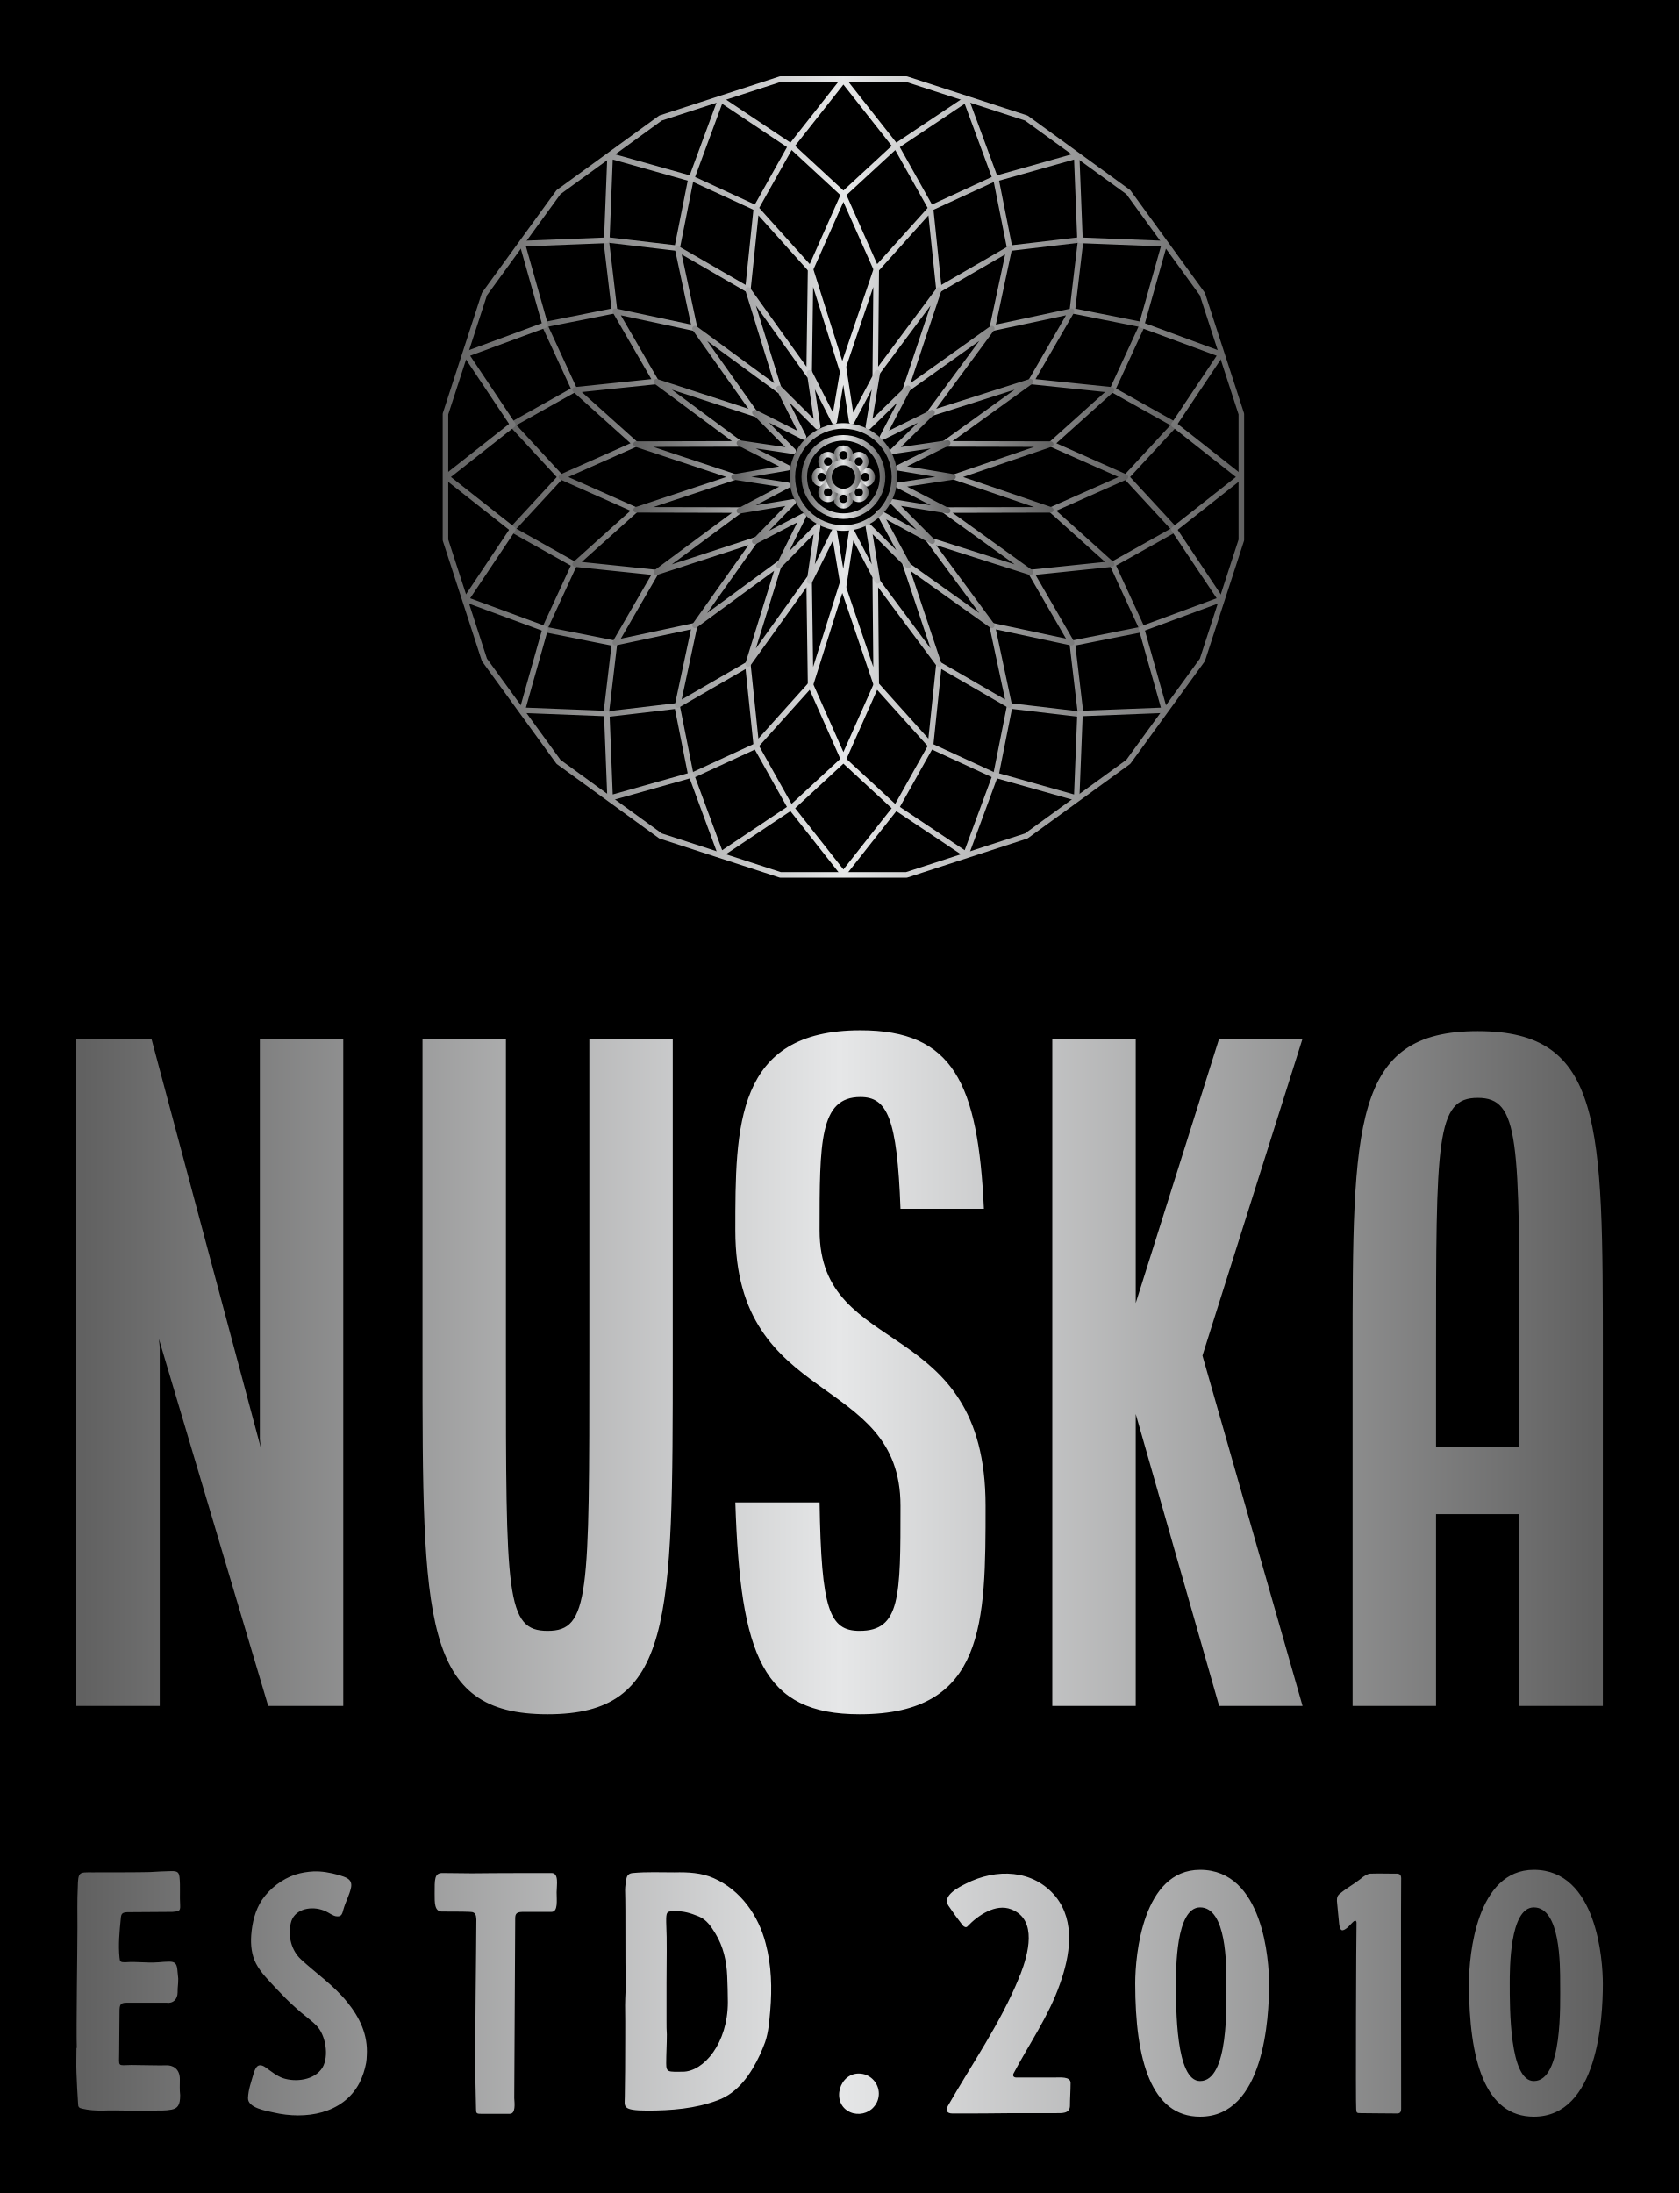
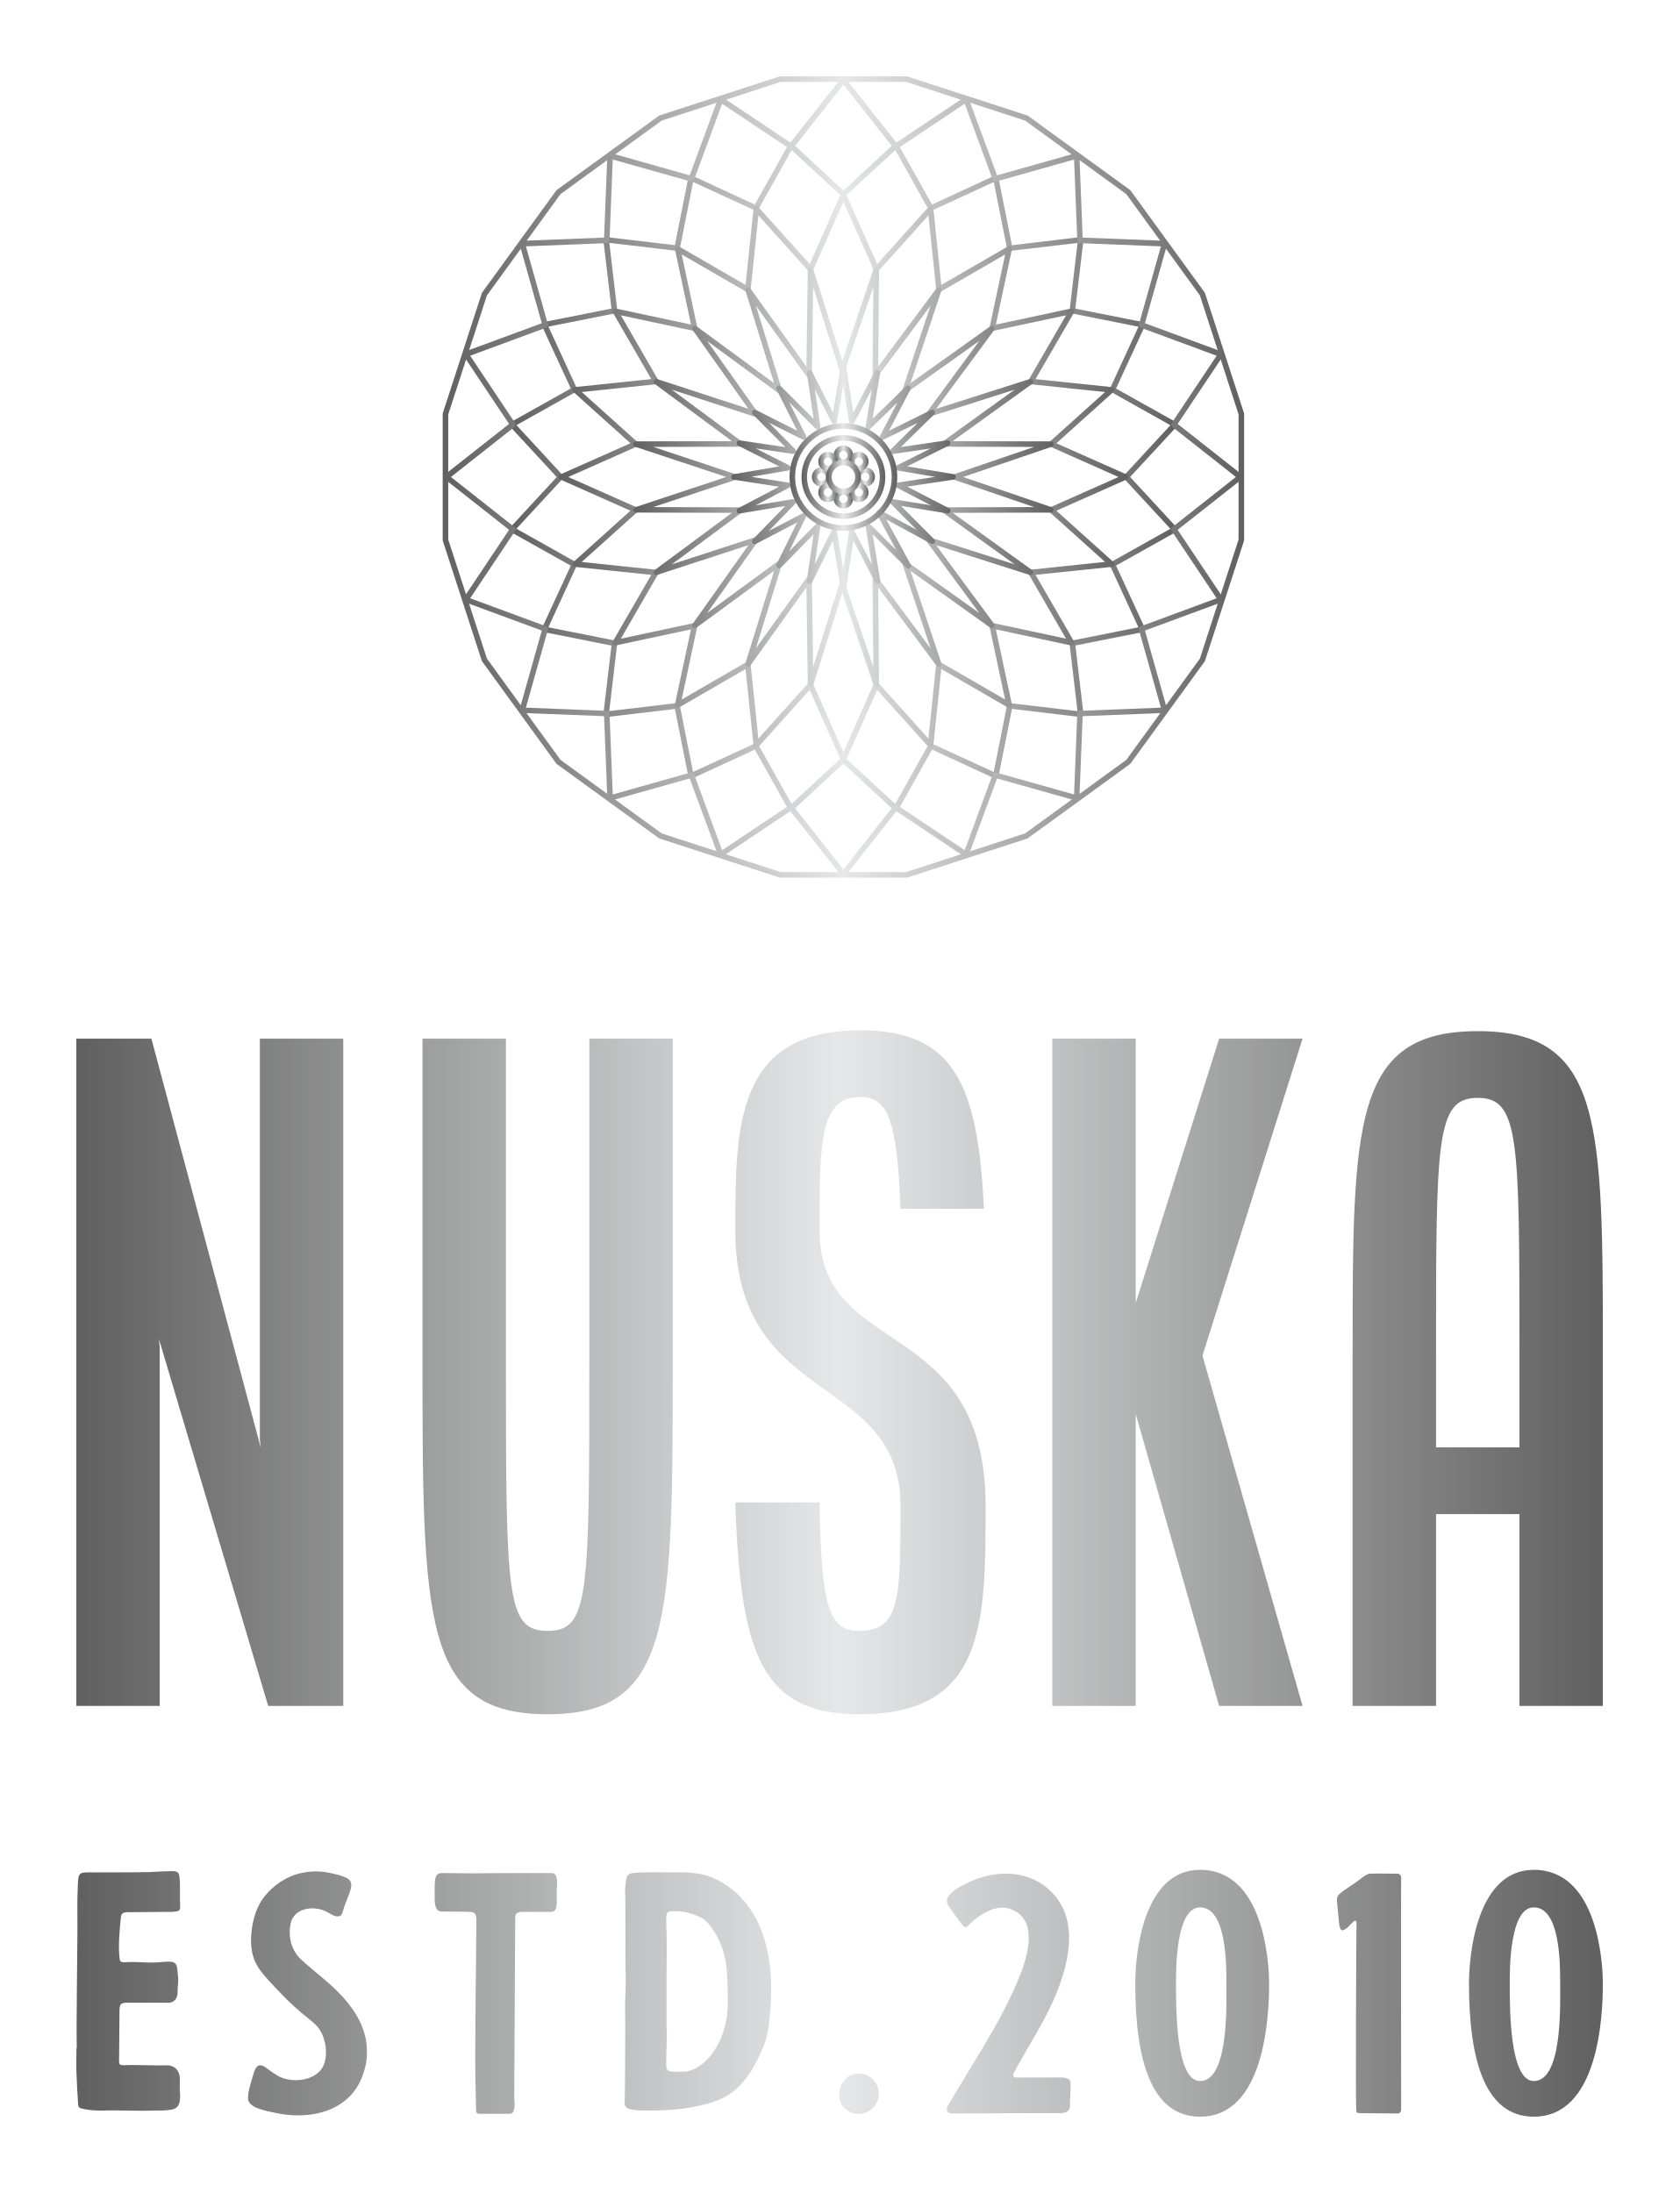
<svg xmlns="http://www.w3.org/2000/svg" version="1.1" width="2468.711" height="3224.428" viewBox="0 0 2468.711 3224.428">
-   <rect fill="#000000" width="2468.711" height="3224.428" />
  <g transform="scale(11.22142) translate(10, 10)">
    <defs id="SvgjsDefs1078">
      <linearGradient id="SvgjsLinearGradient1085">
        <stop id="SvgjsStop1086" stop-color="#616161" offset="0" />
        <stop id="SvgjsStop1087" stop-color="#e6e7e8" offset="0.5" />
        <stop id="SvgjsStop1088" stop-color="#616161" offset="1" />
      </linearGradient>
      <linearGradient id="SvgjsLinearGradient1089">
        <stop id="SvgjsStop1090" stop-color="#616161" offset="0" />
        <stop id="SvgjsStop1091" stop-color="#e6e7e8" offset="0.5" />
        <stop id="SvgjsStop1092" stop-color="#616161" offset="1" />
      </linearGradient>
      <linearGradient id="SvgjsLinearGradient1093">
        <stop id="SvgjsStop1094" stop-color="#616161" offset="0" />
        <stop id="SvgjsStop1095" stop-color="#e6e7e8" offset="0.5" />
        <stop id="SvgjsStop1096" stop-color="#616161" offset="1" />
      </linearGradient>
    </defs>
    <g id="SvgjsG1079" featureKey="symbolFeature-0" transform="matrix(1.455463,0,0,1.455463,35.73191,-12.26809)" fill="url(#SvgjsLinearGradient1085)">
      <path d="M50.173,80.571H38.827a.243.243,0,0,1-.077-.012L27.958,77.052a.255.255,0,0,1-.07-.036l-9.18-6.669a.246.246,0,0,1-.055-.055l-6.669-9.18a.255.255,0,0,1-.036-.07L8.441,50.25a.243.243,0,0,1-.012-.077V38.827a.243.243,0,0,1,.012-.077l3.506-10.792a.255.255,0,0,1,.036-.07l6.669-9.18a.246.246,0,0,1,.055-.055l9.18-6.669a.255.255,0,0,1,.07-.036L38.75,8.441a.243.243,0,0,1,.077-.012H50.173a.243.243,0,0,1,.077.012l10.792,3.506a.255.255,0,0,1,.07.036l9.18,6.669a.246.246,0,0,1,.055.055l6.669,9.18a.255.255,0,0,1,.036.07L80.559,38.75a.243.243,0,0,1,.012.077V50.173a.243.243,0,0,1-.012.077L77.052,61.042a.255.255,0,0,1-.036.07l-6.669,9.18a.246.246,0,0,1-.055.055l-9.18,6.669a.255.255,0,0,1-.07.036L50.25,80.559A.243.243,0,0,1,50.173,80.571Zm-11.307-.5H50.134L60.85,76.589l9.116-6.623,6.623-9.116,3.482-10.716V38.866L76.589,28.15l-6.623-9.116L60.85,12.411,50.134,8.929H38.866L28.15,12.411l-9.116,6.623L12.411,28.15,8.929,38.866V50.134L12.411,60.85l6.623,9.116,9.116,6.623Z" />
      <path d="M49.225,74.583a.251.251,0,0,1-.17-.066L44.5,70.306l-4.555,4.21a.256.256,0,0,1-.209.063.251.251,0,0,1-.179-.125l-3.031-5.412-5.634,2.6a.254.254,0,0,1-.218,0,.248.248,0,0,1-.132-.174l-1.211-6.083-6.16.728a.246.246,0,0,1-.206-.071.249.249,0,0,1-.071-.206l.728-6.16-6.083-1.211a.25.25,0,0,1-.178-.35l2.6-5.634-5.412-3.031a.25.25,0,0,1-.062-.388l4.21-4.555-4.21-4.555a.25.25,0,0,1,.062-.388l5.412-3.031-2.6-5.634a.25.25,0,0,1,.178-.35l6.083-1.211-.728-6.16a.249.249,0,0,1,.071-.206.234.234,0,0,1,.206-.071l6.16.728,1.211-6.083a.248.248,0,0,1,.132-.174.254.254,0,0,1,.218,0l5.634,2.6,3.031-5.412a.25.25,0,0,1,.388-.062l4.555,4.21,4.555-4.21a.25.25,0,0,1,.388.062l3.031,5.412,5.634-2.6a.25.25,0,0,1,.35.178l1.211,6.083,6.16-.728a.238.238,0,0,1,.206.071.249.249,0,0,1,.071.206l-.728,6.16,6.083,1.211a.25.25,0,0,1,.178.35l-2.6,5.634,5.412,3.031a.25.25,0,0,1,.062.388L70.306,44.5l4.21,4.555a.25.25,0,0,1-.062.388l-5.412,3.031,2.6,5.634a.25.25,0,0,1-.178.35l-6.083,1.211.728,6.16a.249.249,0,0,1-.071.206.252.252,0,0,1-.206.071l-6.16-.728-1.211,6.083a.25.25,0,0,1-.35.178l-5.634-2.6-3.031,5.412a.251.251,0,0,1-.179.125ZM44.5,69.716a.25.25,0,0,1,.17.066l4.492,4.152L52.151,68.6a.249.249,0,0,1,.323-.1l5.556,2.56,1.194-6a.252.252,0,0,1,.274-.2l6.074.718L64.854,59.5a.249.249,0,0,1,.2-.274l6-1.194-2.56-5.556a.25.25,0,0,1,.1-.323l5.336-2.989L69.782,44.67a.251.251,0,0,1,0-.34l4.152-4.492L68.6,36.849a.25.25,0,0,1-.1-.323l2.56-5.556-6-1.194a.249.249,0,0,1-.2-.274l.718-6.074-6.074.718a.252.252,0,0,1-.274-.2l-1.194-6-5.556,2.56a.251.251,0,0,1-.323-.1l-2.989-5.336L44.67,19.218a.25.25,0,0,1-.34,0l-4.492-4.152L36.849,20.4a.253.253,0,0,1-.323.1l-5.556-2.56-1.194,6a.248.248,0,0,1-.274.2l-6.074-.718.718,6.074a.249.249,0,0,1-.2.274l-6,1.194,2.56,5.556a.25.25,0,0,1-.1.323l-5.336,2.989,4.152,4.492a.251.251,0,0,1,0,.34l-4.152,4.492L20.4,52.151a.25.25,0,0,1,.1.323l-2.56,5.556,6,1.194a.249.249,0,0,1,.2.274l-.718,6.074,6.074-.718a.249.249,0,0,1,.274.2l1.194,6,5.556-2.56a.25.25,0,0,1,.323.1l2.989,5.336,4.492-4.152A.25.25,0,0,1,44.5,69.716Z" />
      <path d="M44.5,80.483a.25.25,0,0,1-.2-.1l-4.57-5.8-6.138,4.1a.254.254,0,0,1-.216.03.251.251,0,0,1-.157-.151l-2.556-6.924-7.1,2a.247.247,0,0,1-.215-.039.251.251,0,0,1-.1-.192l-.291-7.375-7.375-.291a.251.251,0,0,1-.231-.318l2-7.1-6.924-2.556a.25.25,0,0,1-.122-.373l4.1-6.138-5.8-4.57a.25.25,0,0,1,0-.393l5.8-4.57-4.1-6.138a.25.25,0,0,1,.122-.373l6.924-2.556-2-7.1a.251.251,0,0,1,.231-.318l7.375-.291.291-7.375a.251.251,0,0,1,.1-.192.247.247,0,0,1,.215-.039l7.1,2,2.556-6.924a.251.251,0,0,1,.157-.151.244.244,0,0,1,.216.03l6.138,4.1,4.57-5.8a.259.259,0,0,1,.393,0l4.57,5.8,6.138-4.1a.244.244,0,0,1,.216-.03.251.251,0,0,1,.157.151l2.556,6.924,7.1-2a.248.248,0,0,1,.215.039.251.251,0,0,1,.1.192l.291,7.375,7.375.291a.251.251,0,0,1,.231.318l-2,7.1,6.924,2.556a.25.25,0,0,1,.122.373l-4.1,6.138,5.8,4.57a.25.25,0,0,1,0,.393l-5.8,4.57,4.1,6.138a.25.25,0,0,1-.122.373l-6.924,2.556,2,7.1a.251.251,0,0,1-.231.318l-7.375.291-.291,7.375a.251.251,0,0,1-.1.192.248.248,0,0,1-.215.039l-7.1-2-2.556,6.924a.25.25,0,0,1-.373.122l-6.138-4.1-4.57,5.8A.25.25,0,0,1,44.5,80.483Zm-4.713-6.477a.249.249,0,0,1,.2.1L44.5,79.83,49.017,74.1a.249.249,0,0,1,.335-.053L55.417,78.1l2.526-6.844a.25.25,0,0,1,.3-.154l7.021,1.979.287-7.289a.251.251,0,0,1,.24-.24l7.289-.287L71.1,58.246a.25.25,0,0,1,.154-.3L78.1,55.417l-4.053-6.066a.25.25,0,0,1,.053-.335L79.83,44.5,74.1,39.983a.25.25,0,0,1-.053-.335L78.1,33.583l-6.844-2.526a.25.25,0,0,1-.154-.3l1.979-7.021-7.289-.287a.251.251,0,0,1-.24-.24l-.287-7.289L58.246,17.9a.25.25,0,0,1-.3-.154L55.417,10.9l-6.066,4.053a.249.249,0,0,1-.335-.053L44.5,9.17,39.983,14.9a.251.251,0,0,1-.335.053L33.583,10.9l-2.526,6.844a.25.25,0,0,1-.3.154l-7.021-1.979-.287,7.289a.251.251,0,0,1-.24.24l-7.289.287L17.9,30.754a.25.25,0,0,1-.154.3L10.9,33.583l4.053,6.066a.25.25,0,0,1-.053.335L9.17,44.5,14.9,49.017a.25.25,0,0,1,.053.335L10.9,55.417l6.844,2.526a.25.25,0,0,1,.154.3l-1.979,7.021,7.289.287a.251.251,0,0,1,.24.24l.287,7.289L30.754,71.1a.25.25,0,0,1,.3.154L33.583,78.1l6.066-4.053A.249.249,0,0,1,39.787,74.006Z" />
      <path d="M44.5,70.131a.25.25,0,0,1-.229-.148l-2.807-6.32-4.622,5.143a.253.253,0,0,1-.263.071.25.25,0,0,1-.171-.212l-.716-6.877L29.706,65.25a.247.247,0,0,1-.272-.014.25.25,0,0,1-.1-.254l1.444-6.763-6.763,1.444a.25.25,0,0,1-.269-.37l3.463-5.986-6.877-.716a.25.25,0,0,1-.141-.435l5.143-4.622-6.32-2.807a.25.25,0,0,1,0-.457l6.32-2.807-5.143-4.622a.25.25,0,0,1,.141-.435l6.877-.716L23.75,29.706a.249.249,0,0,1,.014-.272.255.255,0,0,1,.254-.1l6.763,1.444-1.444-6.763a.25.25,0,0,1,.1-.254.247.247,0,0,1,.272-.014l5.986,3.463.716-6.877a.25.25,0,0,1,.435-.141l4.622,5.143,2.807-6.32a.26.26,0,0,1,.457,0l2.807,6.32,4.622-5.143a.246.246,0,0,1,.263-.071.25.25,0,0,1,.171.212l.716,6.877,5.986-3.463a.25.25,0,0,1,.37.269l-1.444,6.763,6.763-1.444a.25.25,0,0,1,.269.37l-3.463,5.986,6.877.716a.25.25,0,0,1,.141.435l-5.143,4.622,6.32,2.807a.25.25,0,0,1,0,.457l-6.32,2.807,5.143,4.622a.25.25,0,0,1-.141.435l-6.877.716,3.463,5.986a.25.25,0,0,1-.269.37l-6.763-1.444,1.444,6.763a.25.25,0,0,1-.37.269l-5.986-3.463-.716,6.877a.25.25,0,0,1-.435.141l-4.622-5.143-2.807,6.32A.25.25,0,0,1,44.5,70.131Zm-2.963-7.172.039,0a.251.251,0,0,1,.189.146L44.5,69.266l2.735-6.158a.251.251,0,0,1,.189-.146.257.257,0,0,1,.225.08l4.5,5.011.7-6.7a.249.249,0,0,1,.135-.2.245.245,0,0,1,.238.006l5.833,3.374-1.408-6.589a.25.25,0,0,1,.3-.3l6.589,1.408-3.374-5.833a.25.25,0,0,1,.19-.374l6.7-.7-5.011-4.5a.25.25,0,0,1,.065-.415L69.266,44.5l-6.158-2.735a.25.25,0,0,1-.065-.415l5.011-4.5-6.7-.7a.25.25,0,0,1-.19-.374l3.374-5.833-6.589,1.408a.254.254,0,0,1-.229-.068.25.25,0,0,1-.068-.229l1.408-6.589-5.833,3.374a.25.25,0,0,1-.374-.19l-.7-6.7-4.5,5.011a.25.25,0,0,1-.415-.065L44.5,19.734l-2.735,6.158a.25.25,0,0,1-.415.065l-4.5-5.011-.7,6.7a.249.249,0,0,1-.135.2.253.253,0,0,1-.238-.006l-5.833-3.374,1.408,6.589a.25.25,0,0,1-.068.229.256.256,0,0,1-.229.068l-6.589-1.408,3.374,5.833a.25.25,0,0,1-.19.374l-6.7.7,5.011,4.5a.25.25,0,0,1-.065.415L19.734,44.5l6.158,2.735a.25.25,0,0,1,.065.415l-5.011,4.5,6.7.7a.25.25,0,0,1,.19.374l-3.374,5.833,6.589-1.408a.253.253,0,0,1,.229.068.25.25,0,0,1,.068.229l-1.408,6.589,5.833-3.374a.25.25,0,0,1,.374.19l.7,6.7,4.5-5.011A.25.25,0,0,1,41.537,62.959Z" />
      <path d="M47.456,63.41a.251.251,0,0,1-.237-.169l-2.819-8.3-2.617,8.293a.25.25,0,0,1-.488-.072l-.122-8.733-5.047,7.048a.25.25,0,0,1-.442-.22l2.578-8.312-6.974,5.113a.25.25,0,0,1-.352-.346l5.016-7.077-8.208,2.677a.25.25,0,0,1-.227-.438l6.952-5.15-8.63-.021a.25.25,0,0,1-.078-.487l8.2-2.718-8.2-2.718a.25.25,0,0,1,.078-.487l8.63-.021-6.952-5.15a.25.25,0,0,1,.227-.438l8.208,2.677-5.016-7.077a.25.25,0,0,1,.352-.346l6.974,5.113-2.578-8.312a.25.25,0,0,1,.442-.22l5.047,7.048.122-8.733a.25.25,0,0,1,.488-.072L44.4,34.058l2.819-8.3a.245.245,0,0,1,.279-.166.25.25,0,0,1,.208.249l-.08,8.727,5.25-7.052a.25.25,0,0,1,.438.229l-2.777,8.307,7.177-5.115a.25.25,0,0,1,.346.352l-5.213,7.073,8.411-2.678a.25.25,0,0,1,.222.441L54.33,41.273l8.831.021a.25.25,0,0,1,.08.487L55.274,44.5l7.967,2.719a.25.25,0,0,1-.08.487l-8.831.021,7.149,5.147a.25.25,0,0,1-.222.441l-8.411-2.678,5.213,7.073a.25.25,0,0,1-.346.352l-7.177-5.115,2.777,8.307a.25.25,0,0,1-.438.229l-5.25-7.052.08,8.727a.249.249,0,0,1-.25.252Zm-3.065-9.521a.25.25,0,0,1,.237.169l2.564,7.547-.072-7.936a.25.25,0,0,1,.451-.152l4.775,6.414-2.526-7.554a.25.25,0,0,1,.382-.283l6.527,4.652-4.741-6.432a.25.25,0,0,1,.277-.387l7.649,2.436-6.5-4.681a.25.25,0,0,1,.146-.453l8.107-.02-7.245-2.472a.25.25,0,0,1,0-.474l7.245-2.472-8.107-.02a.25.25,0,0,1-.146-.453l6.5-4.681-7.649,2.436a.25.25,0,0,1-.277-.387l4.741-6.432L50.2,36.906a.25.25,0,0,1-.382-.283l2.526-7.554L47.57,35.482a.25.25,0,0,1-.451-.152l.072-7.936-2.564,7.547a.262.262,0,0,1-.24.169.249.249,0,0,1-.235-.175l-2.379-7.542-.111,7.942a.25.25,0,0,1-.453.142L36.62,29.069l2.345,7.559a.25.25,0,0,1-.387.276l-6.342-4.65L36.8,38.69a.25.25,0,0,1-.282.382l-7.464-2.435,6.322,4.684a.25.25,0,0,1-.148.451l-7.848.019,7.455,2.472a.25.25,0,0,1,0,.475l-7.455,2.472,7.848.019a.25.25,0,0,1,.148.451l-6.322,4.684,7.464-2.435a.248.248,0,0,1,.279.089.251.251,0,0,1,0,.293l-4.562,6.436,6.342-4.65a.25.25,0,0,1,.387.276L36.62,59.931l4.589-6.409a.25.25,0,0,1,.453.142l.111,7.942,2.379-7.542A.278.278,0,0,1,44.391,53.889Z" />
      <path d="M44.5,54.606a.25.25,0,0,1-.247-.208l-.7-4.172-1.876,3.76a.25.25,0,0,1-.471-.148l.612-4.176-2.934,2.987a.25.25,0,0,1-.4-.286l1.86-3.774-3.7,1.926a.25.25,0,0,1-.294-.4l2.923-3.006-4.1.679a.245.245,0,0,1-.278-.167.25.25,0,0,1,.12-.3l3.7-1.947-4.1-.631a.25.25,0,0,1,0-.494l4.1-.7-3.693-1.877a.25.25,0,0,1,.15-.47l4.107.611-2.921-2.936a.25.25,0,0,1,.29-.4l3.7,1.86-1.86-3.7a.25.25,0,0,1,.4-.29l2.936,2.921-.611-4.107a.25.25,0,0,1,.47-.15l1.877,3.693.7-4.1a.25.25,0,0,1,.494,0l.631,4.1,1.947-3.7a.25.25,0,0,1,.468.158l-.679,4.1,3.006-2.923a.25.25,0,0,1,.4.294l-1.926,3.7,3.774-1.86a.25.25,0,0,1,.286.4l-2.987,2.934,4.176-.612a.25.25,0,0,1,.148.471l-3.76,1.876,4.172.7a.25.25,0,0,1,0,.494l-4.168.631,3.763,1.946a.25.25,0,0,1,.123.3.246.246,0,0,1-.277.168l-4.172-.679,2.989,3a.25.25,0,0,1,.023.326.248.248,0,0,1-.319.07l-4.022-2.181,2.181,4.022a.25.25,0,0,1-.4.3l-3-2.989.679,4.172a.25.25,0,0,1-.469.155l-1.946-3.763-.631,4.168A.244.244,0,0,1,44.5,54.606Zm-.827-5.43.037,0a.25.25,0,0,1,.209.206l.567,3.384L45,49.389a.25.25,0,0,1,.207-.209.245.245,0,0,1,.263.132l1.579,3.053L46.5,48.98a.25.25,0,0,1,.423-.217l2.341,2.33-1.77-3.263a.25.25,0,0,1,.339-.339l3.263,1.77-2.33-2.341a.25.25,0,0,1,.217-.423l3.384.551-3.053-1.579A.25.25,0,0,1,49.389,45l3.38-.512-3.384-.567a.25.25,0,0,1-.07-.47l3.05-1.522-3.388.5a.253.253,0,0,1-.26-.136.25.25,0,0,1,.049-.29l2.423-2.379-3.062,1.509a.25.25,0,0,1-.332-.339l1.562-3-2.438,2.372a.25.25,0,0,1-.421-.22l.551-3.328-1.58,3A.25.25,0,0,1,45,39.531l-.512-3.325-.567,3.329a.25.25,0,0,1-.209.205.246.246,0,0,1-.26-.134l-1.523-3,.5,3.333a.25.25,0,0,1-.423.214l-2.381-2.37,1.509,3a.25.25,0,0,1-.336.336l-3-1.509L40.157,42a.249.249,0,0,1,.046.289.245.245,0,0,1-.26.134l-3.333-.5,3,1.523a.25.25,0,0,1-.071.469l-3.329.567L39.531,45a.25.25,0,0,1,.079.468l-3,1.58,3.328-.551a.25.25,0,0,1,.22.421l-2.372,2.438,3-1.562a.25.25,0,0,1,.339.332l-1.509,3.062L42,48.765a.247.247,0,0,1,.29-.049.251.251,0,0,1,.136.26l-.5,3.388,1.522-3.05A.25.25,0,0,1,43.673,49.176Z" />
      <path d="M44.5,49.348A4.848,4.848,0,1,1,49.348,44.5,4.854,4.854,0,0,1,44.5,49.348Zm0-9.2A4.348,4.348,0,1,0,48.848,44.5,4.353,4.353,0,0,0,44.5,40.152Z" />
      <path d="M44.5,48.274A3.774,3.774,0,1,1,48.274,44.5,3.778,3.778,0,0,1,44.5,48.274Zm0-7.048A3.274,3.274,0,1,0,47.774,44.5,3.278,3.278,0,0,0,44.5,41.226Z" />
      <path d="M44.5,43.411a.875.875,0,1,1,.875-.875A.876.876,0,0,1,44.5,43.411Zm0-1.25a.375.375,0,1,0,.375.375A.376.376,0,0,0,44.5,42.16Z" />
      <path d="M44.5,47.34a.875.875,0,1,1,.875-.875A.876.876,0,0,1,44.5,47.34Zm0-1.25a.375.375,0,1,0,.375.375A.376.376,0,0,0,44.5,46.089Z" />
      <path d="M46.465,45.375a.875.875,0,1,1,.875-.875A.876.876,0,0,1,46.465,45.375Zm0-1.251a.375.375,0,1,0,.375.375A.376.376,0,0,0,46.465,44.125Z" />
      <path d="M42.535,45.375a.875.875,0,1,1,.875-.875A.876.876,0,0,1,42.535,45.375Zm0-1.251a.375.375,0,1,0,.375.375A.376.376,0,0,0,42.535,44.125Z" />
      <path d="M45.889,43.985a.875.875,0,1,1,.619-.256A.87.87,0,0,1,45.889,43.985Zm0-1.25a.375.375,0,1,0,.266.11A.374.374,0,0,0,45.889,42.735Z" />
      <path d="M43.111,46.764a.875.875,0,1,1,.619-.256A.873.873,0,0,1,43.111,46.764Zm0-1.25a.375.375,0,1,0,.265.11A.374.374,0,0,0,43.111,45.514Z" />
      <path d="M45.889,46.764a.875.875,0,1,1,.619-.256A.872.872,0,0,1,45.889,46.764Zm0-1.25a.375.375,0,1,0,.266.11A.374.374,0,0,0,45.889,45.514Z" />
      <path d="M43.111,43.985a.875.875,0,1,1,.619-.256A.871.871,0,0,1,43.111,43.985Zm0-1.25a.375.375,0,1,0,.265.11A.374.374,0,0,0,43.111,42.735Z" />
      <path d="M44.5,46.059A1.559,1.559,0,1,1,45.6,43.4h0a1.559,1.559,0,0,1-1.1,2.662Zm0-2.618a1.059,1.059,0,1,0,.75.31A1.056,1.056,0,0,0,44.5,43.441Z" />
    </g>
    <g id="SvgjsG1080" featureKey="nameFeature-0" transform="matrix(2.732241,0,0,2.732241,-5.464481,104.235)" fill="url(#SvgjsLinearGradient1089)">
      <path d="M2 40 l0 -32 l3.6 0 l5.24 19.6 l-0.04 -0.4 l0 -19.2 l4 0 l0 32 l-3.6 0 l-5.24 -17.6 l0.04 0.4 l0 17.2 l-4 0 z M18.6 23.16 l0 -15.16 l4 0 l0 15.16 c0 11.56 0 13.24 2 13.24 s2 -1.68 2 -13.24 l0 -15.16 l4 0 l0 15.16 c0 12.8 0 17.24 -6 17.24 s-6 -4.44 -6 -17.24 z M33.6 30.24 l4.04 0 c0.08 5.16 0.48 6.16 1.92 6.16 c1.96 0 1.96 -1.64 1.96 -6 c0 -6.4 -7.92 -4.68 -7.92 -13.2 c0 -5 0 -9.6 6 -9.6 c4.44 0 5.64 2.52 5.92 8.56 l-4 0 c-0.16 -4.36 -0.64 -5.36 -1.92 -5.36 c-1.96 0 -1.96 2.16 -1.96 6.4 c0 6.2 7.96 4 7.96 13.2 c0 5.6 0 10 -6.04 10 c-4.64 0 -5.72 -2.76 -5.96 -10.16 z M48.8 40 l0 -32 l4 0 l0 12.68 l4 -12.68 l4 0 l-4.8 15.2 l4.8 16.8 l-4 0 l-4 -14 l0 14 l-4 0 z M63.2 40 l0 -16.8 c0 -11.16 0 -15.56 6 -15.56 s6 4.4 6 15.56 l0 16.8 l-4 0 l0 -9.2 l-4 0 l0 9.2 l-4 0 z M67.2 27.6 l4 0 l0 -4.4 c0 -10.4 0 -12.36 -2 -12.36 s-2 1.96 -2 12.36 l0 4.4 z" />
    </g>
    <g id="SvgjsG1081" featureKey="sloganFeature-0" transform="matrix(2.103118,0,0,2.103118,-2.084424,224.905)" fill="url(#SvgjsLinearGradient1093)">
      <path d="M1.02 15.9 l-0.02 0 c0 0.5 -0.02 1.02 0 1.54 c0.02 0.64 0.06 1.28 0.1 1.92 c0 0.22 0.06 0.28 0.26 0.32 c0.42 0.1 0.82 0.12 1.24 0.12 c1.08 -0.04 2.16 0.04 3.24 0 c0.44 -0.02 0.64 0.02 1.08 -0.06 c0.4 -0.08 0.54 -0.3 0.54 -0.9 c-0.04 -0.38 -0.02 -0.54 -0.02 -1 c0 -0.66 -0.46 -0.88 -0.86 -0.86 c-0.28 0.02 -1.62 -0.02 -2.16 -0.02 c-0.9 0.02 -0.76 0.14 -0.76 -0.8 c0 -0.76 0.02 -1.74 0.02 -2.52 c0 -0.42 0.04 -0.56 0.44 -0.56 l2.5 0 c0.4 0.06 0.68 -0.22 0.68 -0.64 s0.04 -0.44 0.04 -0.86 l-0.06 -0.6 c-0.04 -0.34 -0.16 -0.46 -0.5 -0.46 c-0.22 0 -0.44 0.02 -0.66 0.04 c-0.86 0.06 -1.26 -0.06 -2.1 0 c-0.28 0 -0.32 -0.04 -0.34 -0.3 c-0.08 -0.78 0 -1.64 0.08 -2.42 c0.02 -0.32 0.1 -0.38 0.4 -0.4 l2.82 -0.02 c0.38 -0.04 0.5 -0.02 0.48 -0.4 c-0.04 -0.58 0.02 -1.18 -0.04 -1.76 c-0.04 -0.32 -0.14 -0.38 -0.5 -0.38 c-0.6 0.02 -0.74 0.02 -1.34 0.06 c-0.6 0.02 -3 0.02 -3.58 0.02 c-0.84 0 -0.9 -0.06 -0.92 0.96 c-0.04 0.8 -0.02 1.62 -0.02 2.44 c0 1.4 -0.08 6.42 -0.04 7.54 z M15.766 4.9 c-0.38 0.02 -0.76 0.08 -1.14 0.2 c-0.82 0.28 -1.56 0.84 -2.06 1.56 c-0.44 0.66 -0.62 1.44 -0.68 2.22 c-0.04 0.6 0.02 1.22 0.3 1.76 c0.3 0.58 0.82 1.08 1.26 1.56 c0.4 0.42 0.8 0.84 1.24 1.22 c0.4 0.38 0.86 0.68 1.26 1.08 c0.58 0.58 0.8 1.9 0.38 2.62 c-0.5 0.8 -1.68 0.92 -2.46 0.66 c-0.4 -0.14 -0.76 -0.44 -1.1 -0.68 c-0.2 -0.14 -0.44 -0.2 -0.58 0.04 c-0.08 0.12 -0.12 0.26 -0.16 0.38 c-0.14 0.5 -0.32 0.96 -0.34 1.5 c-0.02 0.62 1.16 0.8 1.6 0.9 c1.96 0.46 4.32 0.1 5.34 -1.84 c0.2 -0.4 0.34 -0.82 0.42 -1.26 c0.02 -0.16 0.04 -0.3 0.04 -0.46 c0.08 -1.28 -0.44 -2.36 -1.22 -3.32 c-0.84 -1.04 -1.9 -1.76 -2.88 -2.66 c-0.6 -0.56 -0.82 -1.44 -0.64 -2.24 c0.18 -0.86 1.16 -1.08 1.9 -0.86 c0.22 0.06 0.4 0.16 0.6 0.28 c0.12 0.06 0.24 0.14 0.4 0.14 c0.28 0.02 0.32 -0.2 0.38 -0.42 c0.14 -0.5 0.38 -0.9 0.48 -1.38 c0.1 -0.54 -0.34 -0.64 -0.78 -0.78 c-0.52 -0.14 -1.02 -0.24 -1.56 -0.22 z M25.852 17.82 c0.02 0.62 0.02 1.24 0.04 1.86 c0 0.28 0.02 0.32 0.3 0.32 l1.8 0 c0.38 0 0.3 -0.64 0.28 -0.98 l0.06 -11.2 c0 -0.3 0.1 -0.4 0.5 -0.4 l1.76 0 c0.42 0 0.32 -0.72 0.32 -1.22 c0 -0.44 0.16 -1.2 -0.32 -1.2 c-0.34 0 -3.6 0 -4.94 0.02 c-0.66 0 -1.2 -0.02 -1.86 -0.02 c-0.5 0 -0.48 0.4 -0.48 1.28 c0 0.56 -0.02 1.12 0.46 1.12 c0.28 0 1.42 0 1.74 0.02 c0.2 0 0.34 0.06 0.38 0.28 c0 0.06 0.02 0.12 0.02 0.18 c0 1.44 -0.1 8.14 -0.06 9.94 z M43.578 16.32 c0.12 -0.26 0.22 -0.52 0.32 -0.78 c0.22 -0.64 0.26 -1.3 0.32 -1.96 c0.12 -1.4 0.08 -2.82 -0.28 -4.18 c-0.44 -1.74 -1.56 -3.34 -3.24 -4.08 c-0.76 -0.34 -1.62 -0.38 -2.44 -0.36 c-0.86 0 -1.74 -0.04 -2.6 0.04 c-0.24 0.02 -0.36 0.14 -0.4 0.36 c-0.04 0.24 -0.08 0.48 -0.08 0.7 c0.04 1.22 0 4.84 0.04 5.44 c0.02 0.54 -0.04 1.2 -0.04 1.74 c0.02 1.34 0 2.7 0 4.04 c0 0.56 -0.02 1.1 -0.02 1.66 c0 0.6 -0.22 0.86 1.42 0.86 c1.46 0 2.98 -0.12 4.36 -0.64 c1.28 -0.46 2.08 -1.64 2.64 -2.84 z M37.758 14.24 l0 -2.4 c0 -1.52 0.04 -2.5 -0.02 -3.78 l0 -0.24 c0.02 -0.42 0.08 -0.44 0.52 -0.44 c0.58 -0.02 1 0.12 1.5 0.32 s0.78 0.64 1.04 1.06 c0.5 0.82 0.7 1.72 0.74 2.66 c0.02 0.54 0.04 1.08 0.04 1.62 c0 2.56 -1.5 4.34 -2.82 4.34 c-0.88 0 -1.02 0.06 -1.02 -0.52 c0 -0.6 0.04 -1.2 0.04 -1.8 c-0.02 -0.26 -0.02 -0.54 -0.02 -0.82 z M50.984 18.74 c0 -0.62 -0.48 -1.18 -1.12 -1.24 c-1.36 -0.14 -1.9 1.86 -0.66 2.4 c0.5 0.22 1.12 0.08 1.46 -0.32 c0.22 -0.24 0.32 -0.54 0.32 -0.84 z M59.33 19.96 l2.68 0 c0.36 0 0.86 0.04 0.88 -0.44 c0 -0.48 0.04 -0.96 0.04 -1.44 c0 -0.42 -0.66 -0.34 -1.04 -0.34 l-2.34 0 c-0.16 0 -0.24 -0.1 -0.18 -0.24 c0.98 -1.86 2.2 -3.58 2.9 -5.6 c0.62 -1.74 0.98 -3.86 -0.26 -5.42 c-1.4 -1.72 -3.72 -1.78 -5.6 -0.82 c-0.4 0.2 -1.5 0.74 -1.1 1.36 c0.28 0.42 0.6 0.86 0.9 1.24 c0.08 0.1 0.22 0.16 0.3 0.06 c0.64 -0.68 1.76 -1.44 2.72 -1.06 c1.68 0.64 1.04 2.84 0.58 4.04 c-0.04 0.08 -0.08 0.16 -0.1 0.24 c-1.14 2.8 -2.94 5.38 -4.42 7.96 c-0.16 0.3 -0.06 0.48 0.28 0.48 c1.3 0 2.44 0 3.76 -0.02 z M75.296 11.9 c0 -1.44 -0.36 -7.1 -4.3 -7.1 c-3.56 0 -4.04 5.28 -4.04 7.08 c0 4.78 1 8.3 4.04 8.3 c4 0 4.3 -6.16 4.3 -8.28 z M72.636 11.88 c0 1.3 0.16 6.08 -1.64 6.08 c-1.52 0 -1.5 -4.56 -1.5 -6.08 c0 -0.84 -0.02 -4.74 1.5 -4.74 c1.66 0 1.64 3.6 1.64 4.74 z M80.742 8.08 c-0.02 0.72 -0.06 11.26 -0.02 11.64 c0.02 0.22 0.02 0.24 0.3 0.24 s1.54 0.02 2.24 0.02 c0.08 0 0.26 0 0.26 -0.28 c0 -1.94 -0.02 -13.68 0 -14.26 c0.02 -0.32 -0.06 -0.42 -0.36 -0.4 c-0.58 0 -1 -0.02 -1.58 0 c-0.14 0 -0.46 0.2 -0.58 0.32 c-0.54 0.42 -0.78 0.5 -1.34 0.96 c-0.12 0.12 -0.14 0.2 -0.14 0.42 c0.04 0.5 0.1 0.98 0.14 1.44 c0.06 0.44 0.18 0.5 0.54 0.2 c0.06 -0.06 0.32 -0.34 0.38 -0.38 c0.04 -0.02 0.1 -0.04 0.12 -0.02 s0.04 0.08 0.04 0.1 z M96.088 11.9 c0 -1.44 -0.36 -7.1 -4.3 -7.1 c-3.56 0 -4.04 5.28 -4.04 7.08 c0 4.78 1 8.3 4.04 8.3 c4 0 4.3 -6.16 4.3 -8.28 z M93.428 11.88 c0 1.3 0.16 6.08 -1.64 6.08 c-1.52 0 -1.5 -4.56 -1.5 -6.08 c0 -0.84 -0.02 -4.74 1.5 -4.74 c1.66 0 1.64 3.6 1.64 4.74 z" />
    </g>
  </g>
</svg>
